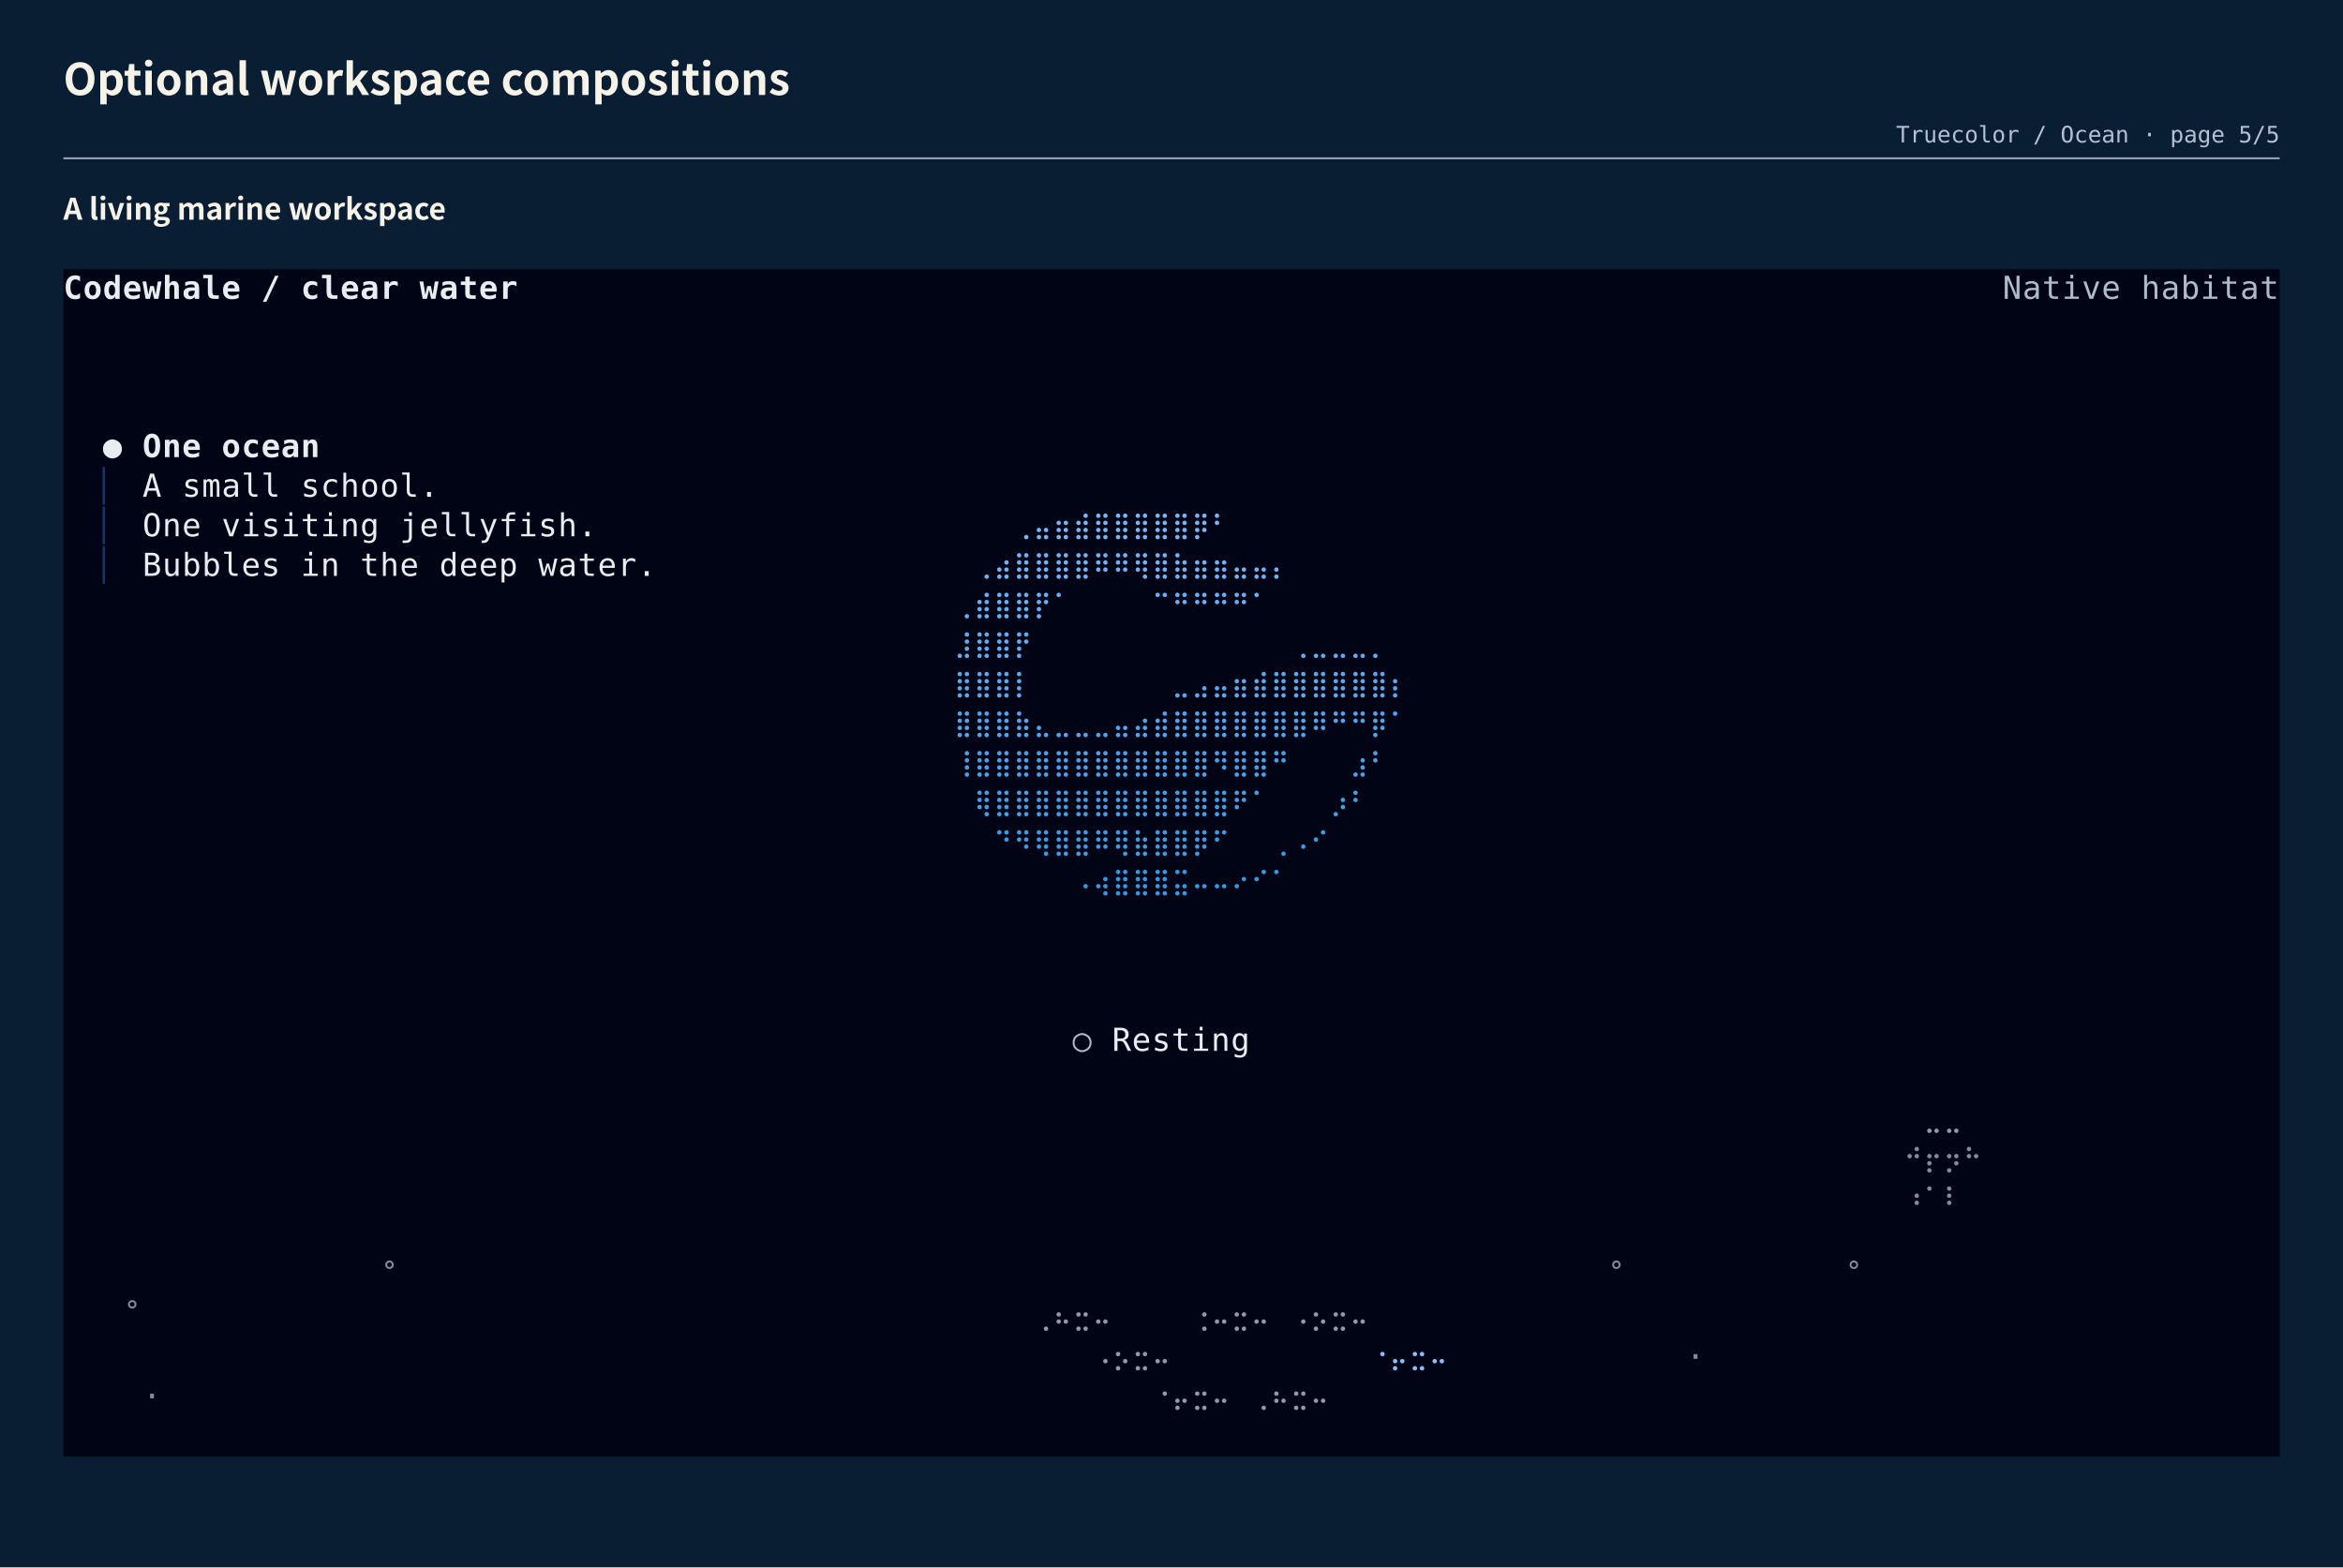
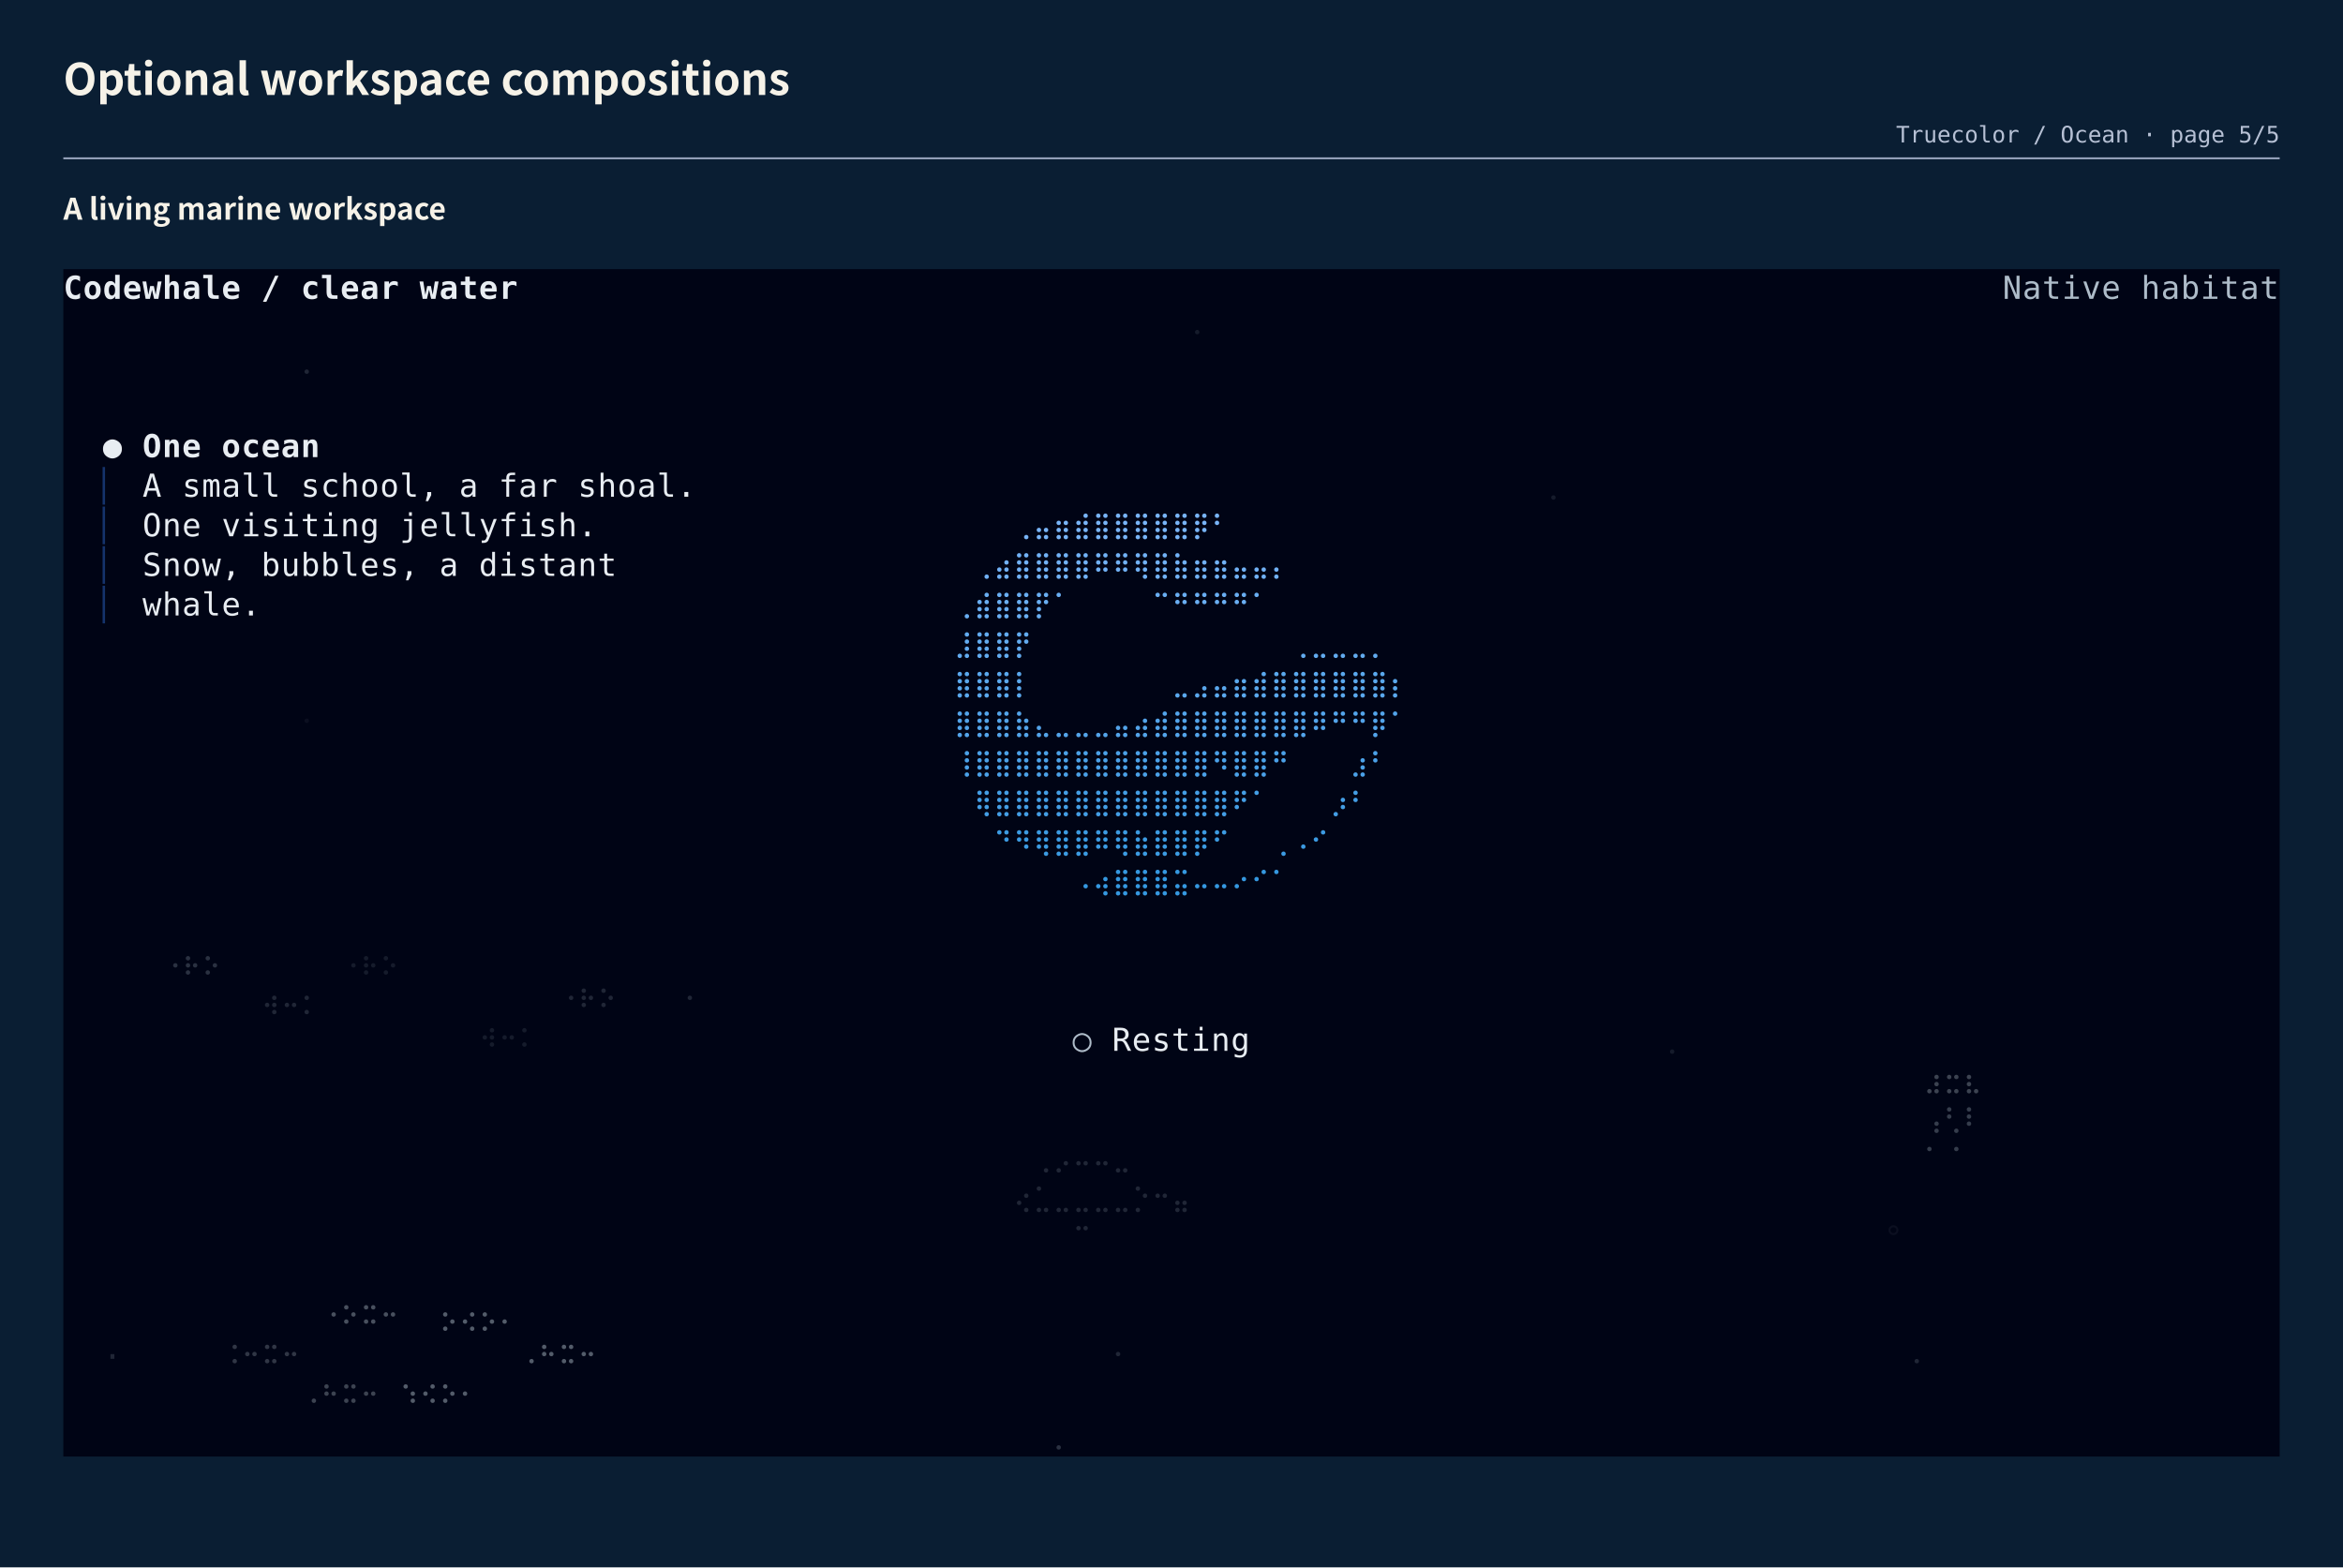
<svg xmlns="http://www.w3.org/2000/svg" width="1184" height="792" viewBox="0 0 1184 792" role="img" aria-labelledby="title desc">
  <rect width="100%" height="100%" fill="#0a1e33" />
  <text x="32" y="48" fill="#f6f2e8" font-family="'Geist Sans','PingFang SC','Hiragino Sans GB','Microsoft YaHei UI','Microsoft YaHei','Noto Sans CJK SC','Noto Sans SC','Source Han Sans SC',-apple-system,BlinkMacSystemFont,'Segoe UI',sans-serif" font-size="22" font-weight="600">Optional workspace compositions</text>
  <text x="1152" y="72" fill="#b6c0d4" font-family="'DejaVu Sans Mono','Cascadia Mono','SFMono-Regular',Consolas,'Liberation Mono',monospace" font-size="11.5" text-anchor="end">Truecolor / Ocean · page 5/5</text>
  <path d="M32 80H1152" stroke="#93a0b8" stroke-width="1" />
  <g data-entry="habitat-scene">
    <text x="32" y="111" fill="#f6f2e8" font-family="'Geist Sans','PingFang SC','Hiragino Sans GB','Microsoft YaHei UI','Microsoft YaHei','Noto Sans CJK SC','Noto Sans SC','Source Han Sans SC',-apple-system,BlinkMacSystemFont,'Segoe UI',sans-serif" font-size="15" font-weight="600">A living marine workspace</text>
    <svg width="1120" height="600" viewBox="0 0 1120 600" role="img" x="32" y="136">
      <rect width="100%" height="100%" fill="#000415" />
      <g font-family="'DejaVu Sans Mono','Cascadia Mono','SFMono-Regular',Consolas,'Liberation Mono',monospace" font-size="16" xml:space="preserve">
        <text x="0" y="15" fill="#e8edf2" textLength="10" lengthAdjust="spacingAndGlyphs" font-weight="700">C</text>
        <text x="10" y="15" fill="#e8edf2" textLength="10" lengthAdjust="spacingAndGlyphs" font-weight="700">o</text>
        <text x="20" y="15" fill="#e8edf2" textLength="10" lengthAdjust="spacingAndGlyphs" font-weight="700">d</text>
        <text x="30" y="15" fill="#e8edf2" textLength="10" lengthAdjust="spacingAndGlyphs" font-weight="700">e</text>
        <text x="40" y="15" fill="#e8edf2" textLength="10" lengthAdjust="spacingAndGlyphs" font-weight="700">w</text>
        <text x="50" y="15" fill="#e8edf2" textLength="10" lengthAdjust="spacingAndGlyphs" font-weight="700">h</text>
        <text x="60" y="15" fill="#e8edf2" textLength="10" lengthAdjust="spacingAndGlyphs" font-weight="700">a</text>
        <text x="70" y="15" fill="#e8edf2" textLength="10" lengthAdjust="spacingAndGlyphs" font-weight="700">l</text>
        <text x="80" y="15" fill="#e8edf2" textLength="10" lengthAdjust="spacingAndGlyphs" font-weight="700">e</text>
        <text x="100" y="15" fill="#e8edf2" textLength="10" lengthAdjust="spacingAndGlyphs" font-weight="700">/</text>
        <text x="120" y="15" fill="#e8edf2" textLength="10" lengthAdjust="spacingAndGlyphs" font-weight="700">c</text>
        <text x="130" y="15" fill="#e8edf2" textLength="10" lengthAdjust="spacingAndGlyphs" font-weight="700">l</text>
        <text x="140" y="15" fill="#e8edf2" textLength="10" lengthAdjust="spacingAndGlyphs" font-weight="700">e</text>
        <text x="150" y="15" fill="#e8edf2" textLength="10" lengthAdjust="spacingAndGlyphs" font-weight="700">a</text>
        <text x="160" y="15" fill="#e8edf2" textLength="10" lengthAdjust="spacingAndGlyphs" font-weight="700">r</text>
        <text x="180" y="15" fill="#e8edf2" textLength="10" lengthAdjust="spacingAndGlyphs" font-weight="700">w</text>
        <text x="190" y="15" fill="#e8edf2" textLength="10" lengthAdjust="spacingAndGlyphs" font-weight="700">a</text>
        <text x="200" y="15" fill="#e8edf2" textLength="10" lengthAdjust="spacingAndGlyphs" font-weight="700">t</text>
        <text x="210" y="15" fill="#e8edf2" textLength="10" lengthAdjust="spacingAndGlyphs" font-weight="700">e</text>
        <text x="220" y="15" fill="#e8edf2" textLength="10" lengthAdjust="spacingAndGlyphs" font-weight="700">r</text>
        <text x="980" y="15" fill="#aebcc9" textLength="10" lengthAdjust="spacingAndGlyphs">N</text>
        <text x="990" y="15" fill="#aebcc9" textLength="10" lengthAdjust="spacingAndGlyphs">a</text>
        <text x="1000" y="15" fill="#aebcc9" textLength="10" lengthAdjust="spacingAndGlyphs">t</text>
        <text x="1010" y="15" fill="#aebcc9" textLength="10" lengthAdjust="spacingAndGlyphs">i</text>
        <text x="1020" y="15" fill="#aebcc9" textLength="10" lengthAdjust="spacingAndGlyphs">v</text>
        <text x="1030" y="15" fill="#aebcc9" textLength="10" lengthAdjust="spacingAndGlyphs">e</text>
        <text x="1050" y="15" fill="#aebcc9" textLength="10" lengthAdjust="spacingAndGlyphs">h</text>
        <text x="1060" y="15" fill="#aebcc9" textLength="10" lengthAdjust="spacingAndGlyphs">a</text>
        <text x="1070" y="15" fill="#aebcc9" textLength="10" lengthAdjust="spacingAndGlyphs">b</text>
        <text x="1080" y="15" fill="#aebcc9" textLength="10" lengthAdjust="spacingAndGlyphs">i</text>
        <text x="1090" y="15" fill="#aebcc9" textLength="10" lengthAdjust="spacingAndGlyphs">t</text>
        <text x="1100" y="15" fill="#aebcc9" textLength="10" lengthAdjust="spacingAndGlyphs">a</text>
        <text x="1110" y="15" fill="#aebcc9" textLength="10" lengthAdjust="spacingAndGlyphs">t</text>
+         <text x="570" y="35" fill="#151b2b" textLength="10" lengthAdjust="spacingAndGlyphs">⠄</text>
+         <text x="120" y="55" fill="#202636" textLength="10" lengthAdjust="spacingAndGlyphs">⠄</text>
        <text x="20" y="95" fill="#e8edf2" textLength="10" lengthAdjust="spacingAndGlyphs">●</text>
        <text x="40" y="95" fill="#e8edf2" textLength="10" lengthAdjust="spacingAndGlyphs" font-weight="700">O</text>
        <text x="50" y="95" fill="#e8edf2" textLength="10" lengthAdjust="spacingAndGlyphs" font-weight="700">n</text>
        <text x="60" y="95" fill="#e8edf2" textLength="10" lengthAdjust="spacingAndGlyphs" font-weight="700">e</text>
        <text x="80" y="95" fill="#e8edf2" textLength="10" lengthAdjust="spacingAndGlyphs" font-weight="700">o</text>
        <text x="90" y="95" fill="#e8edf2" textLength="10" lengthAdjust="spacingAndGlyphs" font-weight="700">c</text>
        <text x="100" y="95" fill="#e8edf2" textLength="10" lengthAdjust="spacingAndGlyphs" font-weight="700">e</text>
        <text x="110" y="95" fill="#e8edf2" textLength="10" lengthAdjust="spacingAndGlyphs" font-weight="700">a</text>
        <text x="120" y="95" fill="#e8edf2" textLength="10" lengthAdjust="spacingAndGlyphs" font-weight="700">n</text>
        <text x="20" y="115" fill="#15336c" textLength="10" lengthAdjust="spacingAndGlyphs">▏</text>
        <text x="40" y="115" fill="#e8edf2" textLength="10" lengthAdjust="spacingAndGlyphs">A</text>
        <text x="60" y="115" fill="#e8edf2" textLength="10" lengthAdjust="spacingAndGlyphs">s</text>
        <text x="70" y="115" fill="#e8edf2" textLength="10" lengthAdjust="spacingAndGlyphs">m</text>
        <text x="80" y="115" fill="#e8edf2" textLength="10" lengthAdjust="spacingAndGlyphs">a</text>
        <text x="90" y="115" fill="#e8edf2" textLength="10" lengthAdjust="spacingAndGlyphs">l</text>
        <text x="100" y="115" fill="#e8edf2" textLength="10" lengthAdjust="spacingAndGlyphs">l</text>
        <text x="120" y="115" fill="#e8edf2" textLength="10" lengthAdjust="spacingAndGlyphs">s</text>
        <text x="130" y="115" fill="#e8edf2" textLength="10" lengthAdjust="spacingAndGlyphs">c</text>
        <text x="140" y="115" fill="#e8edf2" textLength="10" lengthAdjust="spacingAndGlyphs">h</text>
        <text x="150" y="115" fill="#e8edf2" textLength="10" lengthAdjust="spacingAndGlyphs">o</text>
        <text x="160" y="115" fill="#e8edf2" textLength="10" lengthAdjust="spacingAndGlyphs">o</text>
        <text x="170" y="115" fill="#e8edf2" textLength="10" lengthAdjust="spacingAndGlyphs">l</text>
-         <text x="180" y="115" fill="#e8edf2" textLength="10" lengthAdjust="spacingAndGlyphs">.</text>
+         <text x="180" y="115" fill="#e8edf2" textLength="10" lengthAdjust="spacingAndGlyphs">,</text>
+         <text x="200" y="115" fill="#e8edf2" textLength="10" lengthAdjust="spacingAndGlyphs">a</text>
+         <text x="220" y="115" fill="#e8edf2" textLength="10" lengthAdjust="spacingAndGlyphs">f</text>
+         <text x="230" y="115" fill="#e8edf2" textLength="10" lengthAdjust="spacingAndGlyphs">a</text>
+         <text x="240" y="115" fill="#e8edf2" textLength="10" lengthAdjust="spacingAndGlyphs">r</text>
+         <text x="260" y="115" fill="#e8edf2" textLength="10" lengthAdjust="spacingAndGlyphs">s</text>
+         <text x="270" y="115" fill="#e8edf2" textLength="10" lengthAdjust="spacingAndGlyphs">h</text>
+         <text x="280" y="115" fill="#e8edf2" textLength="10" lengthAdjust="spacingAndGlyphs">o</text>
+         <text x="290" y="115" fill="#e8edf2" textLength="10" lengthAdjust="spacingAndGlyphs">a</text>
+         <text x="300" y="115" fill="#e8edf2" textLength="10" lengthAdjust="spacingAndGlyphs">l</text>
+         <text x="310" y="115" fill="#e8edf2" textLength="10" lengthAdjust="spacingAndGlyphs">.</text>
+         <text x="750" y="115" fill="#151b2b" textLength="10" lengthAdjust="spacingAndGlyphs">⡀</text>
        <text x="20" y="135" fill="#15336c" textLength="10" lengthAdjust="spacingAndGlyphs">▏</text>
        <text x="40" y="135" fill="#e8edf2" textLength="10" lengthAdjust="spacingAndGlyphs">O</text>
        <text x="50" y="135" fill="#e8edf2" textLength="10" lengthAdjust="spacingAndGlyphs">n</text>
        <text x="60" y="135" fill="#e8edf2" textLength="10" lengthAdjust="spacingAndGlyphs">e</text>
        <text x="80" y="135" fill="#e8edf2" textLength="10" lengthAdjust="spacingAndGlyphs">v</text>
        <text x="90" y="135" fill="#e8edf2" textLength="10" lengthAdjust="spacingAndGlyphs">i</text>
        <text x="100" y="135" fill="#e8edf2" textLength="10" lengthAdjust="spacingAndGlyphs">s</text>
        <text x="110" y="135" fill="#e8edf2" textLength="10" lengthAdjust="spacingAndGlyphs">i</text>
        <text x="120" y="135" fill="#e8edf2" textLength="10" lengthAdjust="spacingAndGlyphs">t</text>
        <text x="130" y="135" fill="#e8edf2" textLength="10" lengthAdjust="spacingAndGlyphs">i</text>
        <text x="140" y="135" fill="#e8edf2" textLength="10" lengthAdjust="spacingAndGlyphs">n</text>
        <text x="150" y="135" fill="#e8edf2" textLength="10" lengthAdjust="spacingAndGlyphs">g</text>
        <text x="170" y="135" fill="#e8edf2" textLength="10" lengthAdjust="spacingAndGlyphs">j</text>
        <text x="180" y="135" fill="#e8edf2" textLength="10" lengthAdjust="spacingAndGlyphs">e</text>
        <text x="190" y="135" fill="#e8edf2" textLength="10" lengthAdjust="spacingAndGlyphs">l</text>
        <text x="200" y="135" fill="#e8edf2" textLength="10" lengthAdjust="spacingAndGlyphs">l</text>
        <text x="210" y="135" fill="#e8edf2" textLength="10" lengthAdjust="spacingAndGlyphs">y</text>
        <text x="220" y="135" fill="#e8edf2" textLength="10" lengthAdjust="spacingAndGlyphs">f</text>
        <text x="230" y="135" fill="#e8edf2" textLength="10" lengthAdjust="spacingAndGlyphs">i</text>
        <text x="240" y="135" fill="#e8edf2" textLength="10" lengthAdjust="spacingAndGlyphs">s</text>
        <text x="250" y="135" fill="#e8edf2" textLength="10" lengthAdjust="spacingAndGlyphs">h</text>
        <text x="260" y="135" fill="#e8edf2" textLength="10" lengthAdjust="spacingAndGlyphs">.</text>
        <text x="480" y="135" fill="#78b4f7" textLength="10" lengthAdjust="spacingAndGlyphs">⢀</text>
        <text x="490" y="135" fill="#78b4f7" textLength="10" lengthAdjust="spacingAndGlyphs">⣤</text>
        <text x="500" y="135" fill="#78b4f7" textLength="10" lengthAdjust="spacingAndGlyphs">⣶</text>
        <text x="510" y="135" fill="#78b4f7" textLength="10" lengthAdjust="spacingAndGlyphs">⣾</text>
        <text x="520" y="135" fill="#78b4f7" textLength="10" lengthAdjust="spacingAndGlyphs">⣿</text>
        <text x="530" y="135" fill="#78b4f7" textLength="10" lengthAdjust="spacingAndGlyphs">⣿</text>
        <text x="540" y="135" fill="#78b4f7" textLength="10" lengthAdjust="spacingAndGlyphs">⣿</text>
        <text x="550" y="135" fill="#78b4f7" textLength="10" lengthAdjust="spacingAndGlyphs">⣿</text>
        <text x="560" y="135" fill="#78b4f7" textLength="10" lengthAdjust="spacingAndGlyphs">⣿</text>
        <text x="570" y="135" fill="#78b4f7" textLength="10" lengthAdjust="spacingAndGlyphs">⡿</text>
        <text x="580" y="135" fill="#78b4f7" textLength="10" lengthAdjust="spacingAndGlyphs">⠃</text>
        <text x="20" y="155" fill="#15336c" textLength="10" lengthAdjust="spacingAndGlyphs">▏</text>
-         <text x="40" y="155" fill="#e8edf2" textLength="10" lengthAdjust="spacingAndGlyphs">B</text>
-         <text x="50" y="155" fill="#e8edf2" textLength="10" lengthAdjust="spacingAndGlyphs">u</text>
-         <text x="60" y="155" fill="#e8edf2" textLength="10" lengthAdjust="spacingAndGlyphs">b</text>
-         <text x="70" y="155" fill="#e8edf2" textLength="10" lengthAdjust="spacingAndGlyphs">b</text>
-         <text x="80" y="155" fill="#e8edf2" textLength="10" lengthAdjust="spacingAndGlyphs">l</text>
-         <text x="90" y="155" fill="#e8edf2" textLength="10" lengthAdjust="spacingAndGlyphs">e</text>
-         <text x="100" y="155" fill="#e8edf2" textLength="10" lengthAdjust="spacingAndGlyphs">s</text>
-         <text x="120" y="155" fill="#e8edf2" textLength="10" lengthAdjust="spacingAndGlyphs">i</text>
-         <text x="130" y="155" fill="#e8edf2" textLength="10" lengthAdjust="spacingAndGlyphs">n</text>
-         <text x="150" y="155" fill="#e8edf2" textLength="10" lengthAdjust="spacingAndGlyphs">t</text>
-         <text x="160" y="155" fill="#e8edf2" textLength="10" lengthAdjust="spacingAndGlyphs">h</text>
-         <text x="170" y="155" fill="#e8edf2" textLength="10" lengthAdjust="spacingAndGlyphs">e</text>
-         <text x="190" y="155" fill="#e8edf2" textLength="10" lengthAdjust="spacingAndGlyphs">d</text>
-         <text x="200" y="155" fill="#e8edf2" textLength="10" lengthAdjust="spacingAndGlyphs">e</text>
-         <text x="210" y="155" fill="#e8edf2" textLength="10" lengthAdjust="spacingAndGlyphs">e</text>
-         <text x="220" y="155" fill="#e8edf2" textLength="10" lengthAdjust="spacingAndGlyphs">p</text>
-         <text x="240" y="155" fill="#e8edf2" textLength="10" lengthAdjust="spacingAndGlyphs">w</text>
+         <text x="40" y="155" fill="#e8edf2" textLength="10" lengthAdjust="spacingAndGlyphs">S</text>
+         <text x="50" y="155" fill="#e8edf2" textLength="10" lengthAdjust="spacingAndGlyphs">n</text>
+         <text x="60" y="155" fill="#e8edf2" textLength="10" lengthAdjust="spacingAndGlyphs">o</text>
+         <text x="70" y="155" fill="#e8edf2" textLength="10" lengthAdjust="spacingAndGlyphs">w</text>
+         <text x="80" y="155" fill="#e8edf2" textLength="10" lengthAdjust="spacingAndGlyphs">,</text>
+         <text x="100" y="155" fill="#e8edf2" textLength="10" lengthAdjust="spacingAndGlyphs">b</text>
+         <text x="110" y="155" fill="#e8edf2" textLength="10" lengthAdjust="spacingAndGlyphs">u</text>
+         <text x="120" y="155" fill="#e8edf2" textLength="10" lengthAdjust="spacingAndGlyphs">b</text>
+         <text x="130" y="155" fill="#e8edf2" textLength="10" lengthAdjust="spacingAndGlyphs">b</text>
+         <text x="140" y="155" fill="#e8edf2" textLength="10" lengthAdjust="spacingAndGlyphs">l</text>
+         <text x="150" y="155" fill="#e8edf2" textLength="10" lengthAdjust="spacingAndGlyphs">e</text>
+         <text x="160" y="155" fill="#e8edf2" textLength="10" lengthAdjust="spacingAndGlyphs">s</text>
+         <text x="170" y="155" fill="#e8edf2" textLength="10" lengthAdjust="spacingAndGlyphs">,</text>
+         <text x="190" y="155" fill="#e8edf2" textLength="10" lengthAdjust="spacingAndGlyphs">a</text>
+         <text x="210" y="155" fill="#e8edf2" textLength="10" lengthAdjust="spacingAndGlyphs">d</text>
+         <text x="220" y="155" fill="#e8edf2" textLength="10" lengthAdjust="spacingAndGlyphs">i</text>
+         <text x="230" y="155" fill="#e8edf2" textLength="10" lengthAdjust="spacingAndGlyphs">s</text>
+         <text x="240" y="155" fill="#e8edf2" textLength="10" lengthAdjust="spacingAndGlyphs">t</text>
        <text x="250" y="155" fill="#e8edf2" textLength="10" lengthAdjust="spacingAndGlyphs">a</text>
-         <text x="260" y="155" fill="#e8edf2" textLength="10" lengthAdjust="spacingAndGlyphs">t</text>
-         <text x="270" y="155" fill="#e8edf2" textLength="10" lengthAdjust="spacingAndGlyphs">e</text>
-         <text x="280" y="155" fill="#e8edf2" textLength="10" lengthAdjust="spacingAndGlyphs">r</text>
-         <text x="290" y="155" fill="#e8edf2" textLength="10" lengthAdjust="spacingAndGlyphs">.</text>
+         <text x="260" y="155" fill="#e8edf2" textLength="10" lengthAdjust="spacingAndGlyphs">n</text>
+         <text x="270" y="155" fill="#e8edf2" textLength="10" lengthAdjust="spacingAndGlyphs">t</text>
        <text x="460" y="155" fill="#71b1f5" textLength="10" lengthAdjust="spacingAndGlyphs">⢀</text>
        <text x="470" y="155" fill="#71b1f5" textLength="10" lengthAdjust="spacingAndGlyphs">⣴</text>
        <text x="480" y="155" fill="#71b1f5" textLength="10" lengthAdjust="spacingAndGlyphs">⣿</text>
        <text x="490" y="155" fill="#71b1f5" textLength="10" lengthAdjust="spacingAndGlyphs">⣿</text>
        <text x="500" y="155" fill="#71b1f5" textLength="10" lengthAdjust="spacingAndGlyphs">⣿</text>
        <text x="510" y="155" fill="#71b1f5" textLength="10" lengthAdjust="spacingAndGlyphs">⣿</text>
        <text x="520" y="155" fill="#71b1f5" textLength="10" lengthAdjust="spacingAndGlyphs">⠿</text>
        <text x="530" y="155" fill="#71b1f5" textLength="10" lengthAdjust="spacingAndGlyphs">⠿</text>
        <text x="540" y="155" fill="#71b1f5" textLength="10" lengthAdjust="spacingAndGlyphs">⢿</text>
        <text x="550" y="155" fill="#71b1f5" textLength="10" lengthAdjust="spacingAndGlyphs">⣿</text>
        <text x="560" y="155" fill="#71b1f5" textLength="10" lengthAdjust="spacingAndGlyphs">⣷</text>
        <text x="570" y="155" fill="#71b1f5" textLength="10" lengthAdjust="spacingAndGlyphs">⣶</text>
        <text x="580" y="155" fill="#71b1f5" textLength="10" lengthAdjust="spacingAndGlyphs">⣶</text>
        <text x="590" y="155" fill="#71b1f5" textLength="10" lengthAdjust="spacingAndGlyphs">⣤</text>
        <text x="600" y="155" fill="#71b1f5" textLength="10" lengthAdjust="spacingAndGlyphs">⣤</text>
        <text x="610" y="155" fill="#71b1f5" textLength="10" lengthAdjust="spacingAndGlyphs">⡄</text>
+         <text x="20" y="175" fill="#15336c" textLength="10" lengthAdjust="spacingAndGlyphs">▏</text>
+         <text x="40" y="175" fill="#e8edf2" textLength="10" lengthAdjust="spacingAndGlyphs">w</text>
+         <text x="50" y="175" fill="#e8edf2" textLength="10" lengthAdjust="spacingAndGlyphs">h</text>
+         <text x="60" y="175" fill="#e8edf2" textLength="10" lengthAdjust="spacingAndGlyphs">a</text>
+         <text x="70" y="175" fill="#e8edf2" textLength="10" lengthAdjust="spacingAndGlyphs">l</text>
+         <text x="80" y="175" fill="#e8edf2" textLength="10" lengthAdjust="spacingAndGlyphs">e</text>
+         <text x="90" y="175" fill="#e8edf2" textLength="10" lengthAdjust="spacingAndGlyphs">.</text>
        <text x="450" y="175" fill="#69aef2" textLength="10" lengthAdjust="spacingAndGlyphs">⢀</text>
        <text x="460" y="175" fill="#69aef2" textLength="10" lengthAdjust="spacingAndGlyphs">⣾</text>
        <text x="470" y="175" fill="#69aef2" textLength="10" lengthAdjust="spacingAndGlyphs">⣿</text>
        <text x="480" y="175" fill="#69aef2" textLength="10" lengthAdjust="spacingAndGlyphs">⣿</text>
        <text x="490" y="175" fill="#69aef2" textLength="10" lengthAdjust="spacingAndGlyphs">⡟</text>
        <text x="500" y="175" fill="#69aef2" textLength="10" lengthAdjust="spacingAndGlyphs">⠁</text>
        <text x="550" y="175" fill="#69aef2" textLength="10" lengthAdjust="spacingAndGlyphs">⠉</text>
        <text x="560" y="175" fill="#69aef2" textLength="10" lengthAdjust="spacingAndGlyphs">⠛</text>
        <text x="570" y="175" fill="#69aef2" textLength="10" lengthAdjust="spacingAndGlyphs">⠛</text>
        <text x="580" y="175" fill="#69aef2" textLength="10" lengthAdjust="spacingAndGlyphs">⠛</text>
        <text x="590" y="175" fill="#69aef2" textLength="10" lengthAdjust="spacingAndGlyphs">⠛</text>
        <text x="600" y="175" fill="#69aef2" textLength="10" lengthAdjust="spacingAndGlyphs">⠁</text>
        <text x="450" y="195" fill="#62abef" textLength="10" lengthAdjust="spacingAndGlyphs">⣸</text>
        <text x="460" y="195" fill="#62abef" textLength="10" lengthAdjust="spacingAndGlyphs">⣿</text>
        <text x="470" y="195" fill="#62abef" textLength="10" lengthAdjust="spacingAndGlyphs">⣿</text>
        <text x="480" y="195" fill="#62abef" textLength="10" lengthAdjust="spacingAndGlyphs">⡟</text>
        <text x="620" y="195" fill="#62abef" textLength="10" lengthAdjust="spacingAndGlyphs">⢀</text>
        <text x="630" y="195" fill="#62abef" textLength="10" lengthAdjust="spacingAndGlyphs">⣀</text>
        <text x="640" y="195" fill="#62abef" textLength="10" lengthAdjust="spacingAndGlyphs">⣀</text>
        <text x="650" y="195" fill="#62abef" textLength="10" lengthAdjust="spacingAndGlyphs">⣀</text>
        <text x="660" y="195" fill="#62abef" textLength="10" lengthAdjust="spacingAndGlyphs">⡀</text>
        <text x="450" y="215" fill="#5aa8ed" textLength="10" lengthAdjust="spacingAndGlyphs">⣿</text>
        <text x="460" y="215" fill="#5aa8ed" textLength="10" lengthAdjust="spacingAndGlyphs">⣿</text>
        <text x="470" y="215" fill="#5aa8ed" textLength="10" lengthAdjust="spacingAndGlyphs">⣿</text>
        <text x="480" y="215" fill="#5aa8ed" textLength="10" lengthAdjust="spacingAndGlyphs">⡇</text>
        <text x="560" y="215" fill="#5aa8ed" textLength="10" lengthAdjust="spacingAndGlyphs">⣀</text>
        <text x="570" y="215" fill="#5aa8ed" textLength="10" lengthAdjust="spacingAndGlyphs">⣠</text>
        <text x="580" y="215" fill="#5aa8ed" textLength="10" lengthAdjust="spacingAndGlyphs">⣤</text>
        <text x="590" y="215" fill="#5aa8ed" textLength="10" lengthAdjust="spacingAndGlyphs">⣶</text>
        <text x="600" y="215" fill="#5aa8ed" textLength="10" lengthAdjust="spacingAndGlyphs">⣾</text>
        <text x="610" y="215" fill="#5aa8ed" textLength="10" lengthAdjust="spacingAndGlyphs">⣿</text>
        <text x="620" y="215" fill="#5aa8ed" textLength="10" lengthAdjust="spacingAndGlyphs">⣿</text>
        <text x="630" y="215" fill="#5aa8ed" textLength="10" lengthAdjust="spacingAndGlyphs">⣿</text>
        <text x="640" y="215" fill="#5aa8ed" textLength="10" lengthAdjust="spacingAndGlyphs">⣿</text>
        <text x="650" y="215" fill="#5aa8ed" textLength="10" lengthAdjust="spacingAndGlyphs">⣿</text>
        <text x="660" y="215" fill="#5aa8ed" textLength="10" lengthAdjust="spacingAndGlyphs">⣿</text>
        <text x="670" y="215" fill="#5aa8ed" textLength="10" lengthAdjust="spacingAndGlyphs">⡆</text>
+         <text x="120" y="235" fill="#0b0f20" textLength="10" lengthAdjust="spacingAndGlyphs">⠂</text>
        <text x="450" y="235" fill="#53a4ea" textLength="10" lengthAdjust="spacingAndGlyphs">⣿</text>
        <text x="460" y="235" fill="#53a4ea" textLength="10" lengthAdjust="spacingAndGlyphs">⣿</text>
        <text x="470" y="235" fill="#53a4ea" textLength="10" lengthAdjust="spacingAndGlyphs">⣿</text>
        <text x="480" y="235" fill="#53a4ea" textLength="10" lengthAdjust="spacingAndGlyphs">⣷</text>
        <text x="490" y="235" fill="#53a4ea" textLength="10" lengthAdjust="spacingAndGlyphs">⣄</text>
        <text x="500" y="235" fill="#53a4ea" textLength="10" lengthAdjust="spacingAndGlyphs">⣀</text>
        <text x="510" y="235" fill="#53a4ea" textLength="10" lengthAdjust="spacingAndGlyphs">⣀</text>
        <text x="520" y="235" fill="#53a4ea" textLength="10" lengthAdjust="spacingAndGlyphs">⣀</text>
        <text x="530" y="235" fill="#53a4ea" textLength="10" lengthAdjust="spacingAndGlyphs">⣤</text>
        <text x="540" y="235" fill="#53a4ea" textLength="10" lengthAdjust="spacingAndGlyphs">⣴</text>
        <text x="550" y="235" fill="#53a4ea" textLength="10" lengthAdjust="spacingAndGlyphs">⣾</text>
        <text x="560" y="235" fill="#53a4ea" textLength="10" lengthAdjust="spacingAndGlyphs">⣿</text>
        <text x="570" y="235" fill="#53a4ea" textLength="10" lengthAdjust="spacingAndGlyphs">⣿</text>
        <text x="580" y="235" fill="#53a4ea" textLength="10" lengthAdjust="spacingAndGlyphs">⣿</text>
        <text x="590" y="235" fill="#53a4ea" textLength="10" lengthAdjust="spacingAndGlyphs">⣿</text>
        <text x="600" y="235" fill="#53a4ea" textLength="10" lengthAdjust="spacingAndGlyphs">⣿</text>
        <text x="610" y="235" fill="#53a4ea" textLength="10" lengthAdjust="spacingAndGlyphs">⣿</text>
        <text x="620" y="235" fill="#53a4ea" textLength="10" lengthAdjust="spacingAndGlyphs">⣿</text>
        <text x="630" y="235" fill="#53a4ea" textLength="10" lengthAdjust="spacingAndGlyphs">⠿</text>
        <text x="640" y="235" fill="#53a4ea" textLength="10" lengthAdjust="spacingAndGlyphs">⠛</text>
        <text x="650" y="235" fill="#53a4ea" textLength="10" lengthAdjust="spacingAndGlyphs">⠛</text>
        <text x="660" y="235" fill="#53a4ea" textLength="10" lengthAdjust="spacingAndGlyphs">⡿</text>
        <text x="670" y="235" fill="#53a4ea" textLength="10" lengthAdjust="spacingAndGlyphs">⠁</text>
        <text x="450" y="255" fill="#4ba1e8" textLength="10" lengthAdjust="spacingAndGlyphs">⢸</text>
        <text x="460" y="255" fill="#4ba1e8" textLength="10" lengthAdjust="spacingAndGlyphs">⣿</text>
        <text x="470" y="255" fill="#4ba1e8" textLength="10" lengthAdjust="spacingAndGlyphs">⣿</text>
        <text x="480" y="255" fill="#4ba1e8" textLength="10" lengthAdjust="spacingAndGlyphs">⣿</text>
        <text x="490" y="255" fill="#4ba1e8" textLength="10" lengthAdjust="spacingAndGlyphs">⣿</text>
        <text x="500" y="255" fill="#4ba1e8" textLength="10" lengthAdjust="spacingAndGlyphs">⣿</text>
        <text x="510" y="255" fill="#4ba1e8" textLength="10" lengthAdjust="spacingAndGlyphs">⣿</text>
        <text x="520" y="255" fill="#4ba1e8" textLength="10" lengthAdjust="spacingAndGlyphs">⣿</text>
        <text x="530" y="255" fill="#4ba1e8" textLength="10" lengthAdjust="spacingAndGlyphs">⣿</text>
        <text x="540" y="255" fill="#4ba1e8" textLength="10" lengthAdjust="spacingAndGlyphs">⣿</text>
        <text x="550" y="255" fill="#4ba1e8" textLength="10" lengthAdjust="spacingAndGlyphs">⣿</text>
        <text x="560" y="255" fill="#4ba1e8" textLength="10" lengthAdjust="spacingAndGlyphs">⣿</text>
        <text x="570" y="255" fill="#4ba1e8" textLength="10" lengthAdjust="spacingAndGlyphs">⣿</text>
        <text x="580" y="255" fill="#4ba1e8" textLength="10" lengthAdjust="spacingAndGlyphs">⠻</text>
        <text x="590" y="255" fill="#4ba1e8" textLength="10" lengthAdjust="spacingAndGlyphs">⣿</text>
        <text x="600" y="255" fill="#4ba1e8" textLength="10" lengthAdjust="spacingAndGlyphs">⣿</text>
        <text x="610" y="255" fill="#4ba1e8" textLength="10" lengthAdjust="spacingAndGlyphs">⠛</text>
        <text x="650" y="255" fill="#4ba1e8" textLength="10" lengthAdjust="spacingAndGlyphs">⣰</text>
        <text x="660" y="255" fill="#4ba1e8" textLength="10" lengthAdjust="spacingAndGlyphs">⠃</text>
        <text x="460" y="275" fill="#449ee5" textLength="10" lengthAdjust="spacingAndGlyphs">⢿</text>
        <text x="470" y="275" fill="#449ee5" textLength="10" lengthAdjust="spacingAndGlyphs">⣿</text>
        <text x="480" y="275" fill="#449ee5" textLength="10" lengthAdjust="spacingAndGlyphs">⣿</text>
        <text x="490" y="275" fill="#449ee5" textLength="10" lengthAdjust="spacingAndGlyphs">⣿</text>
        <text x="500" y="275" fill="#449ee5" textLength="10" lengthAdjust="spacingAndGlyphs">⣿</text>
        <text x="510" y="275" fill="#449ee5" textLength="10" lengthAdjust="spacingAndGlyphs">⣿</text>
        <text x="520" y="275" fill="#449ee5" textLength="10" lengthAdjust="spacingAndGlyphs">⣿</text>
        <text x="530" y="275" fill="#449ee5" textLength="10" lengthAdjust="spacingAndGlyphs">⣿</text>
        <text x="540" y="275" fill="#449ee5" textLength="10" lengthAdjust="spacingAndGlyphs">⣿</text>
        <text x="550" y="275" fill="#449ee5" textLength="10" lengthAdjust="spacingAndGlyphs">⣿</text>
        <text x="560" y="275" fill="#449ee5" textLength="10" lengthAdjust="spacingAndGlyphs">⣿</text>
        <text x="570" y="275" fill="#449ee5" textLength="10" lengthAdjust="spacingAndGlyphs">⣿</text>
        <text x="580" y="275" fill="#449ee5" textLength="10" lengthAdjust="spacingAndGlyphs">⣿</text>
        <text x="590" y="275" fill="#449ee5" textLength="10" lengthAdjust="spacingAndGlyphs">⠟</text>
        <text x="600" y="275" fill="#449ee5" textLength="10" lengthAdjust="spacingAndGlyphs">⠁</text>
        <text x="640" y="275" fill="#449ee5" textLength="10" lengthAdjust="spacingAndGlyphs">⡰</text>
        <text x="650" y="275" fill="#449ee5" textLength="10" lengthAdjust="spacingAndGlyphs">⠃</text>
        <text x="470" y="295" fill="#3c9be2" textLength="10" lengthAdjust="spacingAndGlyphs">⠙</text>
        <text x="480" y="295" fill="#3c9be2" textLength="10" lengthAdjust="spacingAndGlyphs">⠻</text>
        <text x="490" y="295" fill="#3c9be2" textLength="10" lengthAdjust="spacingAndGlyphs">⢿</text>
        <text x="500" y="295" fill="#3c9be2" textLength="10" lengthAdjust="spacingAndGlyphs">⣿</text>
        <text x="510" y="295" fill="#3c9be2" textLength="10" lengthAdjust="spacingAndGlyphs">⣿</text>
        <text x="520" y="295" fill="#3c9be2" textLength="10" lengthAdjust="spacingAndGlyphs">⠿</text>
        <text x="530" y="295" fill="#3c9be2" textLength="10" lengthAdjust="spacingAndGlyphs">⢿</text>
        <text x="540" y="295" fill="#3c9be2" textLength="10" lengthAdjust="spacingAndGlyphs">⣷</text>
        <text x="550" y="295" fill="#3c9be2" textLength="10" lengthAdjust="spacingAndGlyphs">⣿</text>
        <text x="560" y="295" fill="#3c9be2" textLength="10" lengthAdjust="spacingAndGlyphs">⣿</text>
        <text x="570" y="295" fill="#3c9be2" textLength="10" lengthAdjust="spacingAndGlyphs">⡿</text>
        <text x="580" y="295" fill="#3c9be2" textLength="10" lengthAdjust="spacingAndGlyphs">⠋</text>
        <text x="610" y="295" fill="#3c9be2" textLength="10" lengthAdjust="spacingAndGlyphs">⢀</text>
        <text x="620" y="295" fill="#3c9be2" textLength="10" lengthAdjust="spacingAndGlyphs">⠠</text>
        <text x="630" y="295" fill="#3c9be2" textLength="10" lengthAdjust="spacingAndGlyphs">⠊</text>
        <text x="510" y="315" fill="#3598e0" textLength="10" lengthAdjust="spacingAndGlyphs">⠠</text>
        <text x="520" y="315" fill="#3598e0" textLength="10" lengthAdjust="spacingAndGlyphs">⢴</text>
        <text x="530" y="315" fill="#3598e0" textLength="10" lengthAdjust="spacingAndGlyphs">⣿</text>
        <text x="540" y="315" fill="#3598e0" textLength="10" lengthAdjust="spacingAndGlyphs">⣿</text>
        <text x="550" y="315" fill="#3598e0" textLength="10" lengthAdjust="spacingAndGlyphs">⣿</text>
        <text x="560" y="315" fill="#3598e0" textLength="10" lengthAdjust="spacingAndGlyphs">⣭</text>
        <text x="570" y="315" fill="#3598e0" textLength="10" lengthAdjust="spacingAndGlyphs">⠤</text>
        <text x="580" y="315" fill="#3598e0" textLength="10" lengthAdjust="spacingAndGlyphs">⠤</text>
        <text x="590" y="315" fill="#3598e0" textLength="10" lengthAdjust="spacingAndGlyphs">⠔</text>
        <text x="600" y="315" fill="#3598e0" textLength="10" lengthAdjust="spacingAndGlyphs">⠊</text>
        <text x="610" y="315" fill="#3598e0" textLength="10" lengthAdjust="spacingAndGlyphs">⠁</text>
+         <text x="50" y="355" fill="#2a3141" textLength="10" lengthAdjust="spacingAndGlyphs">⠠</text>
+         <text x="60" y="355" fill="#2a3141" textLength="10" lengthAdjust="spacingAndGlyphs">⡦</text>
+         <text x="70" y="355" fill="#2a3141" textLength="10" lengthAdjust="spacingAndGlyphs">⡢</text>
+         <text x="140" y="355" fill="#151b2b" textLength="10" lengthAdjust="spacingAndGlyphs">⠠</text>
+         <text x="150" y="355" fill="#151b2b" textLength="10" lengthAdjust="spacingAndGlyphs">⡦</text>
+         <text x="160" y="355" fill="#151b2b" textLength="10" lengthAdjust="spacingAndGlyphs">⡢</text>
+         <text x="100" y="375" fill="#202636" textLength="10" lengthAdjust="spacingAndGlyphs">⢴</text>
+         <text x="110" y="375" fill="#202636" textLength="10" lengthAdjust="spacingAndGlyphs">⠤</text>
+         <text x="120" y="375" fill="#202636" textLength="10" lengthAdjust="spacingAndGlyphs">⡂</text>
+         <text x="250" y="375" fill="#202636" textLength="10" lengthAdjust="spacingAndGlyphs">⠐</text>
+         <text x="260" y="375" fill="#202636" textLength="10" lengthAdjust="spacingAndGlyphs">⠗</text>
+         <text x="270" y="375" fill="#202636" textLength="10" lengthAdjust="spacingAndGlyphs">⠕</text>
+         <text x="310" y="375" fill="#202636" textLength="10" lengthAdjust="spacingAndGlyphs">⠐</text>
+         <text x="210" y="395" fill="#151b2b" textLength="10" lengthAdjust="spacingAndGlyphs">⠺</text>
+         <text x="220" y="395" fill="#151b2b" textLength="10" lengthAdjust="spacingAndGlyphs">⠒</text>
+         <text x="230" y="395" fill="#151b2b" textLength="10" lengthAdjust="spacingAndGlyphs">⠅</text>
        <text x="510" y="395" fill="#aebcc9" textLength="10" lengthAdjust="spacingAndGlyphs">○</text>
        <text x="530" y="395" fill="#e8edf2" textLength="10" lengthAdjust="spacingAndGlyphs">R</text>
        <text x="540" y="395" fill="#e8edf2" textLength="10" lengthAdjust="spacingAndGlyphs">e</text>
        <text x="550" y="395" fill="#e8edf2" textLength="10" lengthAdjust="spacingAndGlyphs">s</text>
        <text x="560" y="395" fill="#e8edf2" textLength="10" lengthAdjust="spacingAndGlyphs">t</text>
        <text x="570" y="395" fill="#e8edf2" textLength="10" lengthAdjust="spacingAndGlyphs">i</text>
        <text x="580" y="395" fill="#e8edf2" textLength="10" lengthAdjust="spacingAndGlyphs">n</text>
        <text x="590" y="395" fill="#e8edf2" textLength="10" lengthAdjust="spacingAndGlyphs">g</text>
-         <text x="940" y="435" fill="#8f9ba6" textLength="10" lengthAdjust="spacingAndGlyphs">⣀</text>
-         <text x="950" y="435" fill="#8f9ba6" textLength="10" lengthAdjust="spacingAndGlyphs">⣀</text>
-         <text x="930" y="455" fill="#7f8c9a" textLength="10" lengthAdjust="spacingAndGlyphs">⠚</text>
-         <text x="940" y="455" fill="#7f8c9a" textLength="10" lengthAdjust="spacingAndGlyphs">⡖</text>
-         <text x="950" y="455" fill="#7f8c9a" textLength="10" lengthAdjust="spacingAndGlyphs">⡲</text>
-         <text x="960" y="455" fill="#7f8c9a" textLength="10" lengthAdjust="spacingAndGlyphs">⠓</text>
-         <text x="930" y="475" fill="#7f8c9a" textLength="10" lengthAdjust="spacingAndGlyphs">⠰</text>
-         <text x="940" y="475" fill="#7f8c9a" textLength="10" lengthAdjust="spacingAndGlyphs">⠁</text>
-         <text x="950" y="475" fill="#7f8c9a" textLength="10" lengthAdjust="spacingAndGlyphs">⠇</text>
-         <text x="160" y="515" fill="#7f8c9a" textLength="10" lengthAdjust="spacingAndGlyphs">˚</text>
-         <text x="780" y="515" fill="#7f8c9a" textLength="10" lengthAdjust="spacingAndGlyphs">˚</text>
-         <text x="900" y="515" fill="#7f8c9a" textLength="10" lengthAdjust="spacingAndGlyphs">˚</text>
-         <text x="30" y="535" fill="#7f8c9a" textLength="10" lengthAdjust="spacingAndGlyphs">˚</text>
-         <text x="490" y="535" fill="#8f9ba6" textLength="10" lengthAdjust="spacingAndGlyphs">⢀</text>
-         <text x="500" y="535" fill="#8f9ba6" textLength="10" lengthAdjust="spacingAndGlyphs">⠦</text>
-         <text x="510" y="535" fill="#8f9ba6" textLength="10" lengthAdjust="spacingAndGlyphs">⣒</text>
-         <text x="520" y="535" fill="#8f9ba6" textLength="10" lengthAdjust="spacingAndGlyphs">⠤</text>
-         <text x="570" y="535" fill="#8f9ba6" textLength="10" lengthAdjust="spacingAndGlyphs">⢐</text>
-         <text x="580" y="535" fill="#8f9ba6" textLength="10" lengthAdjust="spacingAndGlyphs">⠤</text>
-         <text x="590" y="535" fill="#8f9ba6" textLength="10" lengthAdjust="spacingAndGlyphs">⣒</text>
-         <text x="600" y="535" fill="#8f9ba6" textLength="10" lengthAdjust="spacingAndGlyphs">⠤</text>
-         <text x="620" y="535" fill="#8f9ba6" textLength="10" lengthAdjust="spacingAndGlyphs">⠠</text>
-         <text x="630" y="535" fill="#8f9ba6" textLength="10" lengthAdjust="spacingAndGlyphs">⡢</text>
-         <text x="640" y="535" fill="#8f9ba6" textLength="10" lengthAdjust="spacingAndGlyphs">⣒</text>
-         <text x="650" y="535" fill="#8f9ba6" textLength="10" lengthAdjust="spacingAndGlyphs">⠤</text>
-         <text x="520" y="555" fill="#8f9ba6" textLength="10" lengthAdjust="spacingAndGlyphs">⠠</text>
-         <text x="530" y="555" fill="#8f9ba6" textLength="10" lengthAdjust="spacingAndGlyphs">⡢</text>
-         <text x="540" y="555" fill="#8f9ba6" textLength="10" lengthAdjust="spacingAndGlyphs">⣒</text>
-         <text x="550" y="555" fill="#8f9ba6" textLength="10" lengthAdjust="spacingAndGlyphs">⠤</text>
-         <text x="660" y="555" fill="#8fbdff" textLength="10" lengthAdjust="spacingAndGlyphs">⠐</text>
-         <text x="670" y="555" fill="#8fbdff" textLength="10" lengthAdjust="spacingAndGlyphs">⡤</text>
-         <text x="680" y="555" fill="#8fbdff" textLength="10" lengthAdjust="spacingAndGlyphs">⣒</text>
-         <text x="690" y="555" fill="#8fbdff" textLength="10" lengthAdjust="spacingAndGlyphs">⠤</text>
-         <text x="820" y="555" fill="#7f8c9a" textLength="10" lengthAdjust="spacingAndGlyphs">·</text>
-         <text x="40" y="575" fill="#7f8c9a" textLength="10" lengthAdjust="spacingAndGlyphs">·</text>
-         <text x="550" y="575" fill="#8f9ba6" textLength="10" lengthAdjust="spacingAndGlyphs">⠐</text>
-         <text x="560" y="575" fill="#8f9ba6" textLength="10" lengthAdjust="spacingAndGlyphs">⡤</text>
-         <text x="570" y="575" fill="#8f9ba6" textLength="10" lengthAdjust="spacingAndGlyphs">⣒</text>
-         <text x="580" y="575" fill="#8f9ba6" textLength="10" lengthAdjust="spacingAndGlyphs">⠤</text>
-         <text x="600" y="575" fill="#8f9ba6" textLength="10" lengthAdjust="spacingAndGlyphs">⢀</text>
-         <text x="610" y="575" fill="#8f9ba6" textLength="10" lengthAdjust="spacingAndGlyphs">⠦</text>
-         <text x="620" y="575" fill="#8f9ba6" textLength="10" lengthAdjust="spacingAndGlyphs">⣒</text>
-         <text x="630" y="575" fill="#8f9ba6" textLength="10" lengthAdjust="spacingAndGlyphs">⠤</text>
+         <text x="810" y="395" fill="#151b2b" textLength="10" lengthAdjust="spacingAndGlyphs">⡀</text>
+         <text x="940" y="415" fill="#3c4351" textLength="10" lengthAdjust="spacingAndGlyphs">⣰</text>
+         <text x="950" y="415" fill="#3c4351" textLength="10" lengthAdjust="spacingAndGlyphs">⣒</text>
+         <text x="960" y="415" fill="#3c4351" textLength="10" lengthAdjust="spacingAndGlyphs">⣆</text>
+         <text x="940" y="435" fill="#353d4c" textLength="10" lengthAdjust="spacingAndGlyphs">⢠</text>
+         <text x="950" y="435" fill="#353d4c" textLength="10" lengthAdjust="spacingAndGlyphs">⢃</text>
+         <text x="960" y="435" fill="#353d4c" textLength="10" lengthAdjust="spacingAndGlyphs">⠇</text>
+         <text x="490" y="455" fill="#202636" textLength="10" lengthAdjust="spacingAndGlyphs">⢀</text>
+         <text x="500" y="455" fill="#202636" textLength="10" lengthAdjust="spacingAndGlyphs">⡠</text>
+         <text x="510" y="455" fill="#202636" textLength="10" lengthAdjust="spacingAndGlyphs">⠤</text>
+         <text x="520" y="455" fill="#202636" textLength="10" lengthAdjust="spacingAndGlyphs">⠤</text>
+         <text x="530" y="455" fill="#202636" textLength="10" lengthAdjust="spacingAndGlyphs">⣀</text>
+         <text x="940" y="455" fill="#353d4c" textLength="10" lengthAdjust="spacingAndGlyphs">⠁</text>
+         <text x="950" y="455" fill="#353d4c" textLength="10" lengthAdjust="spacingAndGlyphs">⠈</text>
+         <text x="480" y="475" fill="#202636" textLength="10" lengthAdjust="spacingAndGlyphs">⢔</text>
+         <text x="490" y="475" fill="#202636" textLength="10" lengthAdjust="spacingAndGlyphs">⣁</text>
+         <text x="500" y="475" fill="#202636" textLength="10" lengthAdjust="spacingAndGlyphs">⣀</text>
+         <text x="510" y="475" fill="#202636" textLength="10" lengthAdjust="spacingAndGlyphs">⣀</text>
+         <text x="520" y="475" fill="#202636" textLength="10" lengthAdjust="spacingAndGlyphs">⣀</text>
+         <text x="530" y="475" fill="#202636" textLength="10" lengthAdjust="spacingAndGlyphs">⣀</text>
+         <text x="540" y="475" fill="#202636" textLength="10" lengthAdjust="spacingAndGlyphs">⡑</text>
+         <text x="550" y="475" fill="#202636" textLength="10" lengthAdjust="spacingAndGlyphs">⠒</text>
+         <text x="560" y="475" fill="#202636" textLength="10" lengthAdjust="spacingAndGlyphs">⣤</text>
+         <text x="510" y="495" fill="#202636" textLength="10" lengthAdjust="spacingAndGlyphs">⠉</text>
+         <text x="920" y="495" fill="#0b0f20" textLength="10" lengthAdjust="spacingAndGlyphs">°</text>
+         <text x="130" y="535" fill="#48505e" textLength="10" lengthAdjust="spacingAndGlyphs">⠐</text>
+         <text x="140" y="535" fill="#48505e" textLength="10" lengthAdjust="spacingAndGlyphs">⠕</text>
+         <text x="150" y="535" fill="#48505e" textLength="10" lengthAdjust="spacingAndGlyphs">⠭</text>
+         <text x="160" y="535" fill="#48505e" textLength="10" lengthAdjust="spacingAndGlyphs">⠒</text>
+         <text x="190" y="535" fill="#535c6a" textLength="10" lengthAdjust="spacingAndGlyphs">⡢</text>
+         <text x="200" y="535" fill="#535c6a" textLength="10" lengthAdjust="spacingAndGlyphs">⢔</text>
+         <text x="210" y="535" fill="#535c6a" textLength="10" lengthAdjust="spacingAndGlyphs">⡢</text>
+         <text x="220" y="535" fill="#535c6a" textLength="10" lengthAdjust="spacingAndGlyphs">⠄</text>
+         <text x="20" y="555" fill="#202636" textLength="10" lengthAdjust="spacingAndGlyphs">·</text>
+         <text x="80" y="555" fill="#303645" textLength="10" lengthAdjust="spacingAndGlyphs">⠨</text>
+         <text x="90" y="555" fill="#303645" textLength="10" lengthAdjust="spacingAndGlyphs">⠒</text>
+         <text x="100" y="555" fill="#303645" textLength="10" lengthAdjust="spacingAndGlyphs">⠭</text>
+         <text x="110" y="555" fill="#303645" textLength="10" lengthAdjust="spacingAndGlyphs">⠒</text>
+         <text x="230" y="555" fill="#535c6a" textLength="10" lengthAdjust="spacingAndGlyphs">⠠</text>
+         <text x="240" y="555" fill="#535c6a" textLength="10" lengthAdjust="spacingAndGlyphs">⠓</text>
+         <text x="250" y="555" fill="#535c6a" textLength="10" lengthAdjust="spacingAndGlyphs">⠭</text>
+         <text x="260" y="555" fill="#535c6a" textLength="10" lengthAdjust="spacingAndGlyphs">⠒</text>
+         <text x="530" y="555" fill="#202636" textLength="10" lengthAdjust="spacingAndGlyphs">⠂</text>
+         <text x="930" y="555" fill="#202636" textLength="10" lengthAdjust="spacingAndGlyphs">⠠</text>
+         <text x="120" y="575" fill="#3c4351" textLength="10" lengthAdjust="spacingAndGlyphs">⠠</text>
+         <text x="130" y="575" fill="#3c4351" textLength="10" lengthAdjust="spacingAndGlyphs">⠓</text>
+         <text x="140" y="575" fill="#3c4351" textLength="10" lengthAdjust="spacingAndGlyphs">⠭</text>
+         <text x="150" y="575" fill="#3c4351" textLength="10" lengthAdjust="spacingAndGlyphs">⠒</text>
+         <text x="170" y="575" fill="#535c6a" textLength="10" lengthAdjust="spacingAndGlyphs">⠱</text>
+         <text x="180" y="575" fill="#535c6a" textLength="10" lengthAdjust="spacingAndGlyphs">⠪</text>
+         <text x="190" y="575" fill="#535c6a" textLength="10" lengthAdjust="spacingAndGlyphs">⠕</text>
+         <text x="200" y="575" fill="#535c6a" textLength="10" lengthAdjust="spacingAndGlyphs">⠂</text>
+         <text x="500" y="595" fill="#2a3141" textLength="10" lengthAdjust="spacingAndGlyphs">⡀</text>
      </g>
    </svg>
  </g>
</svg>
